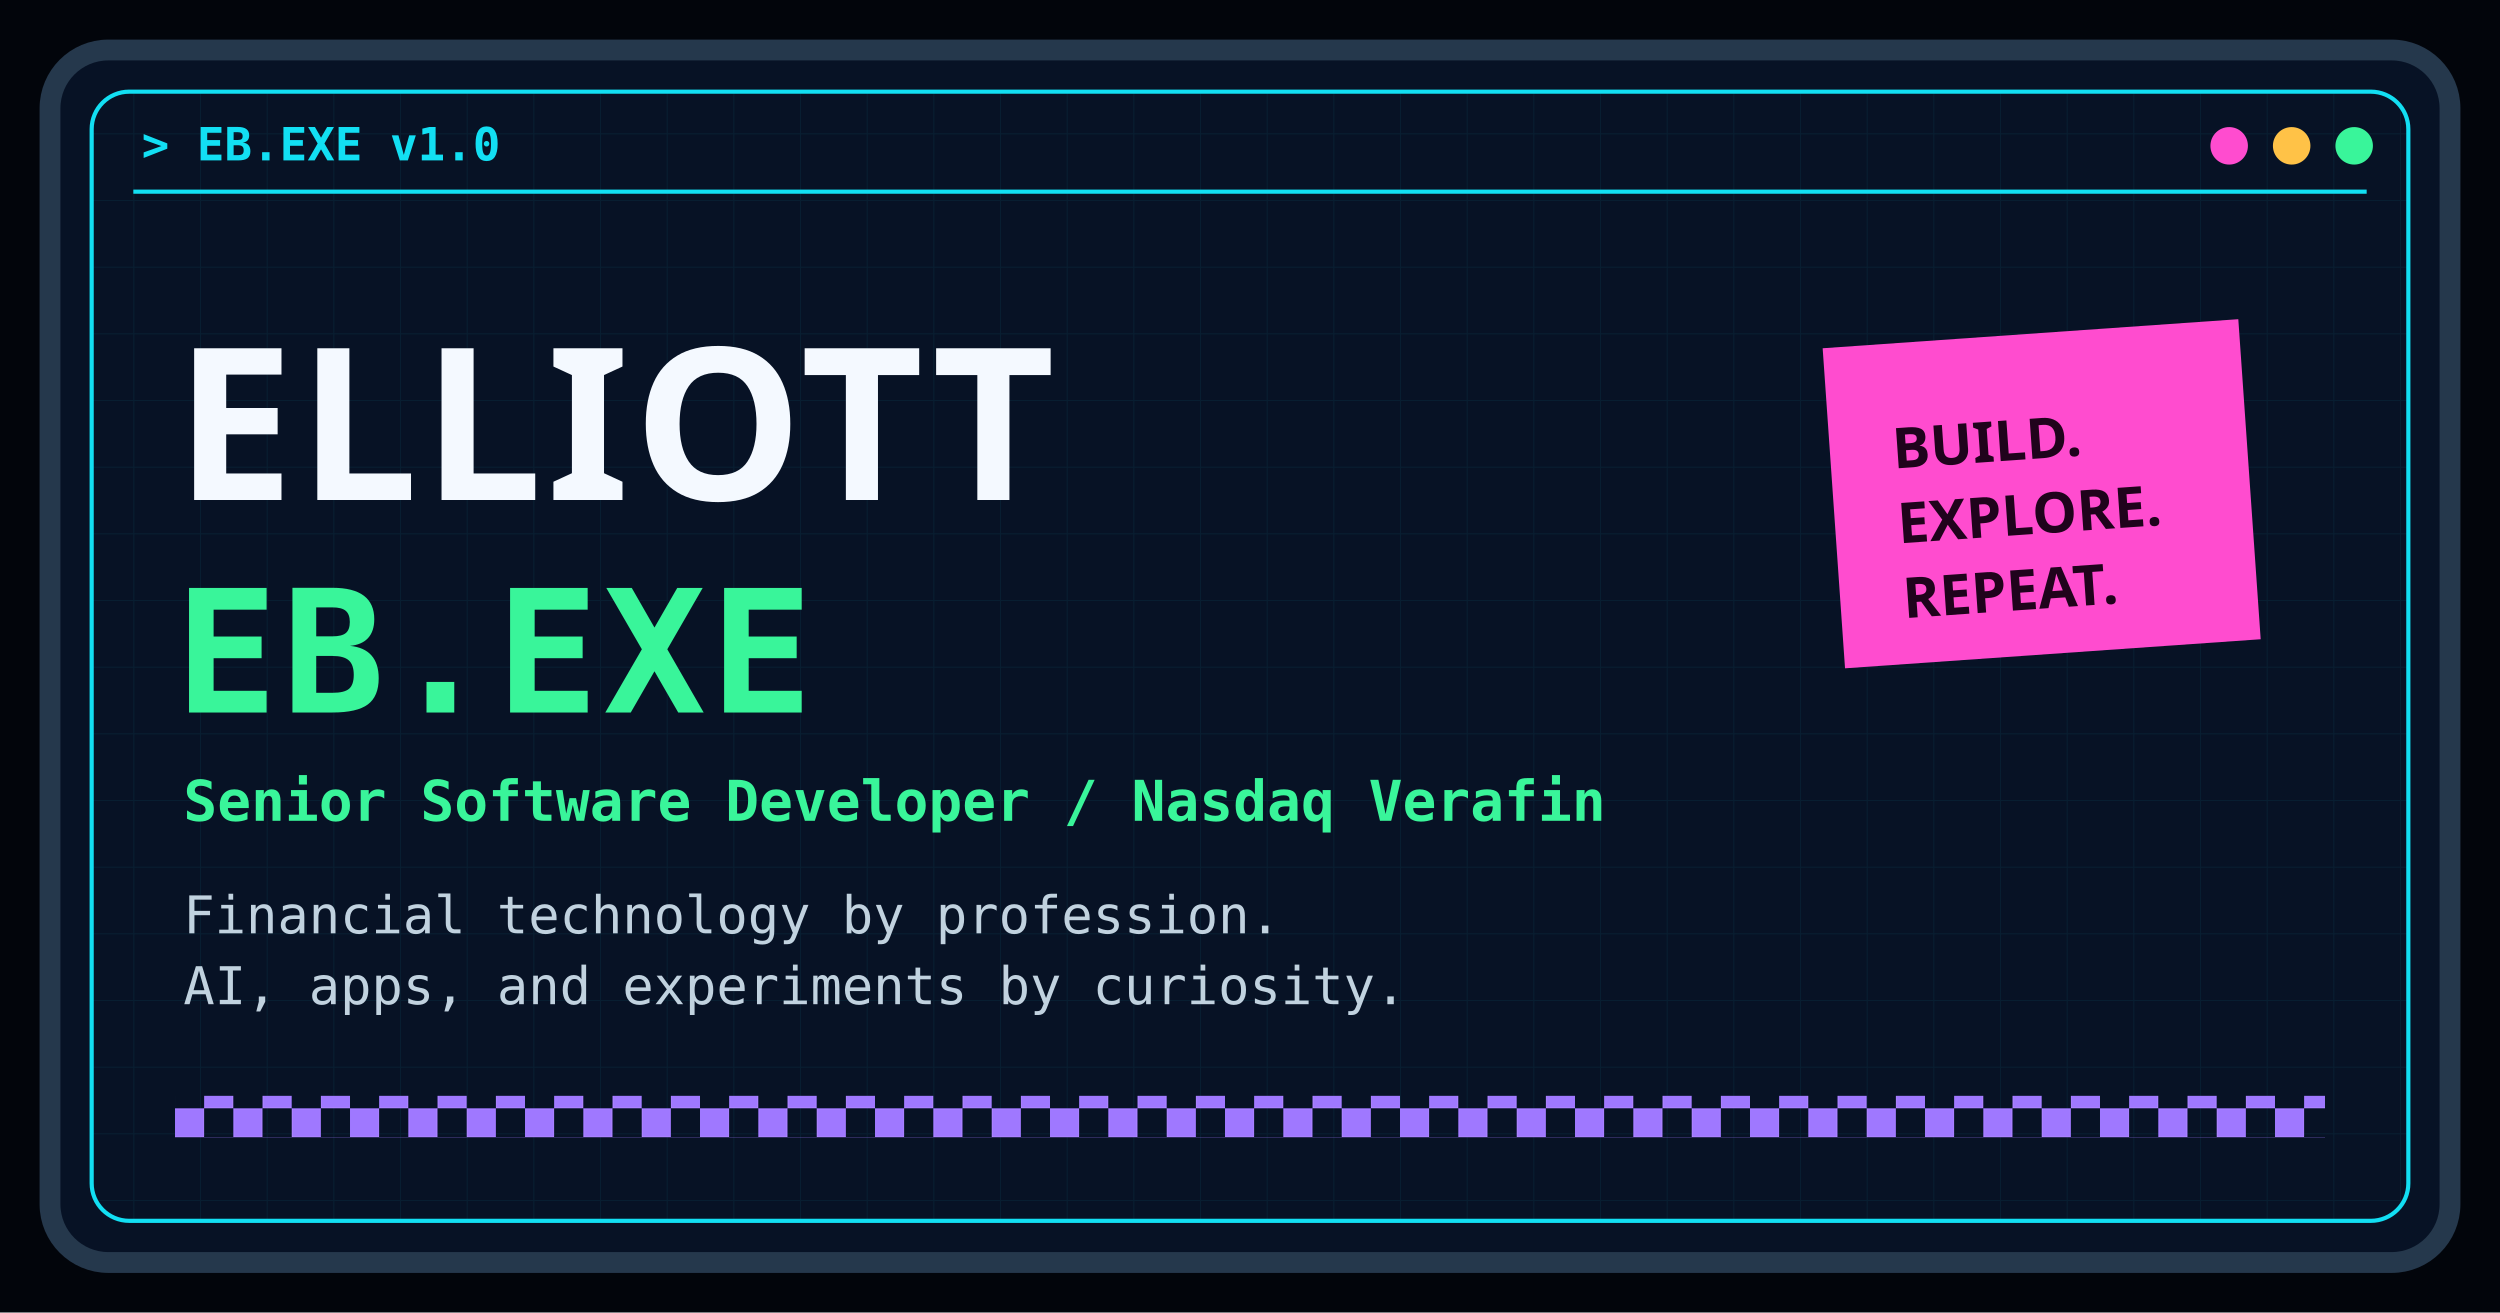
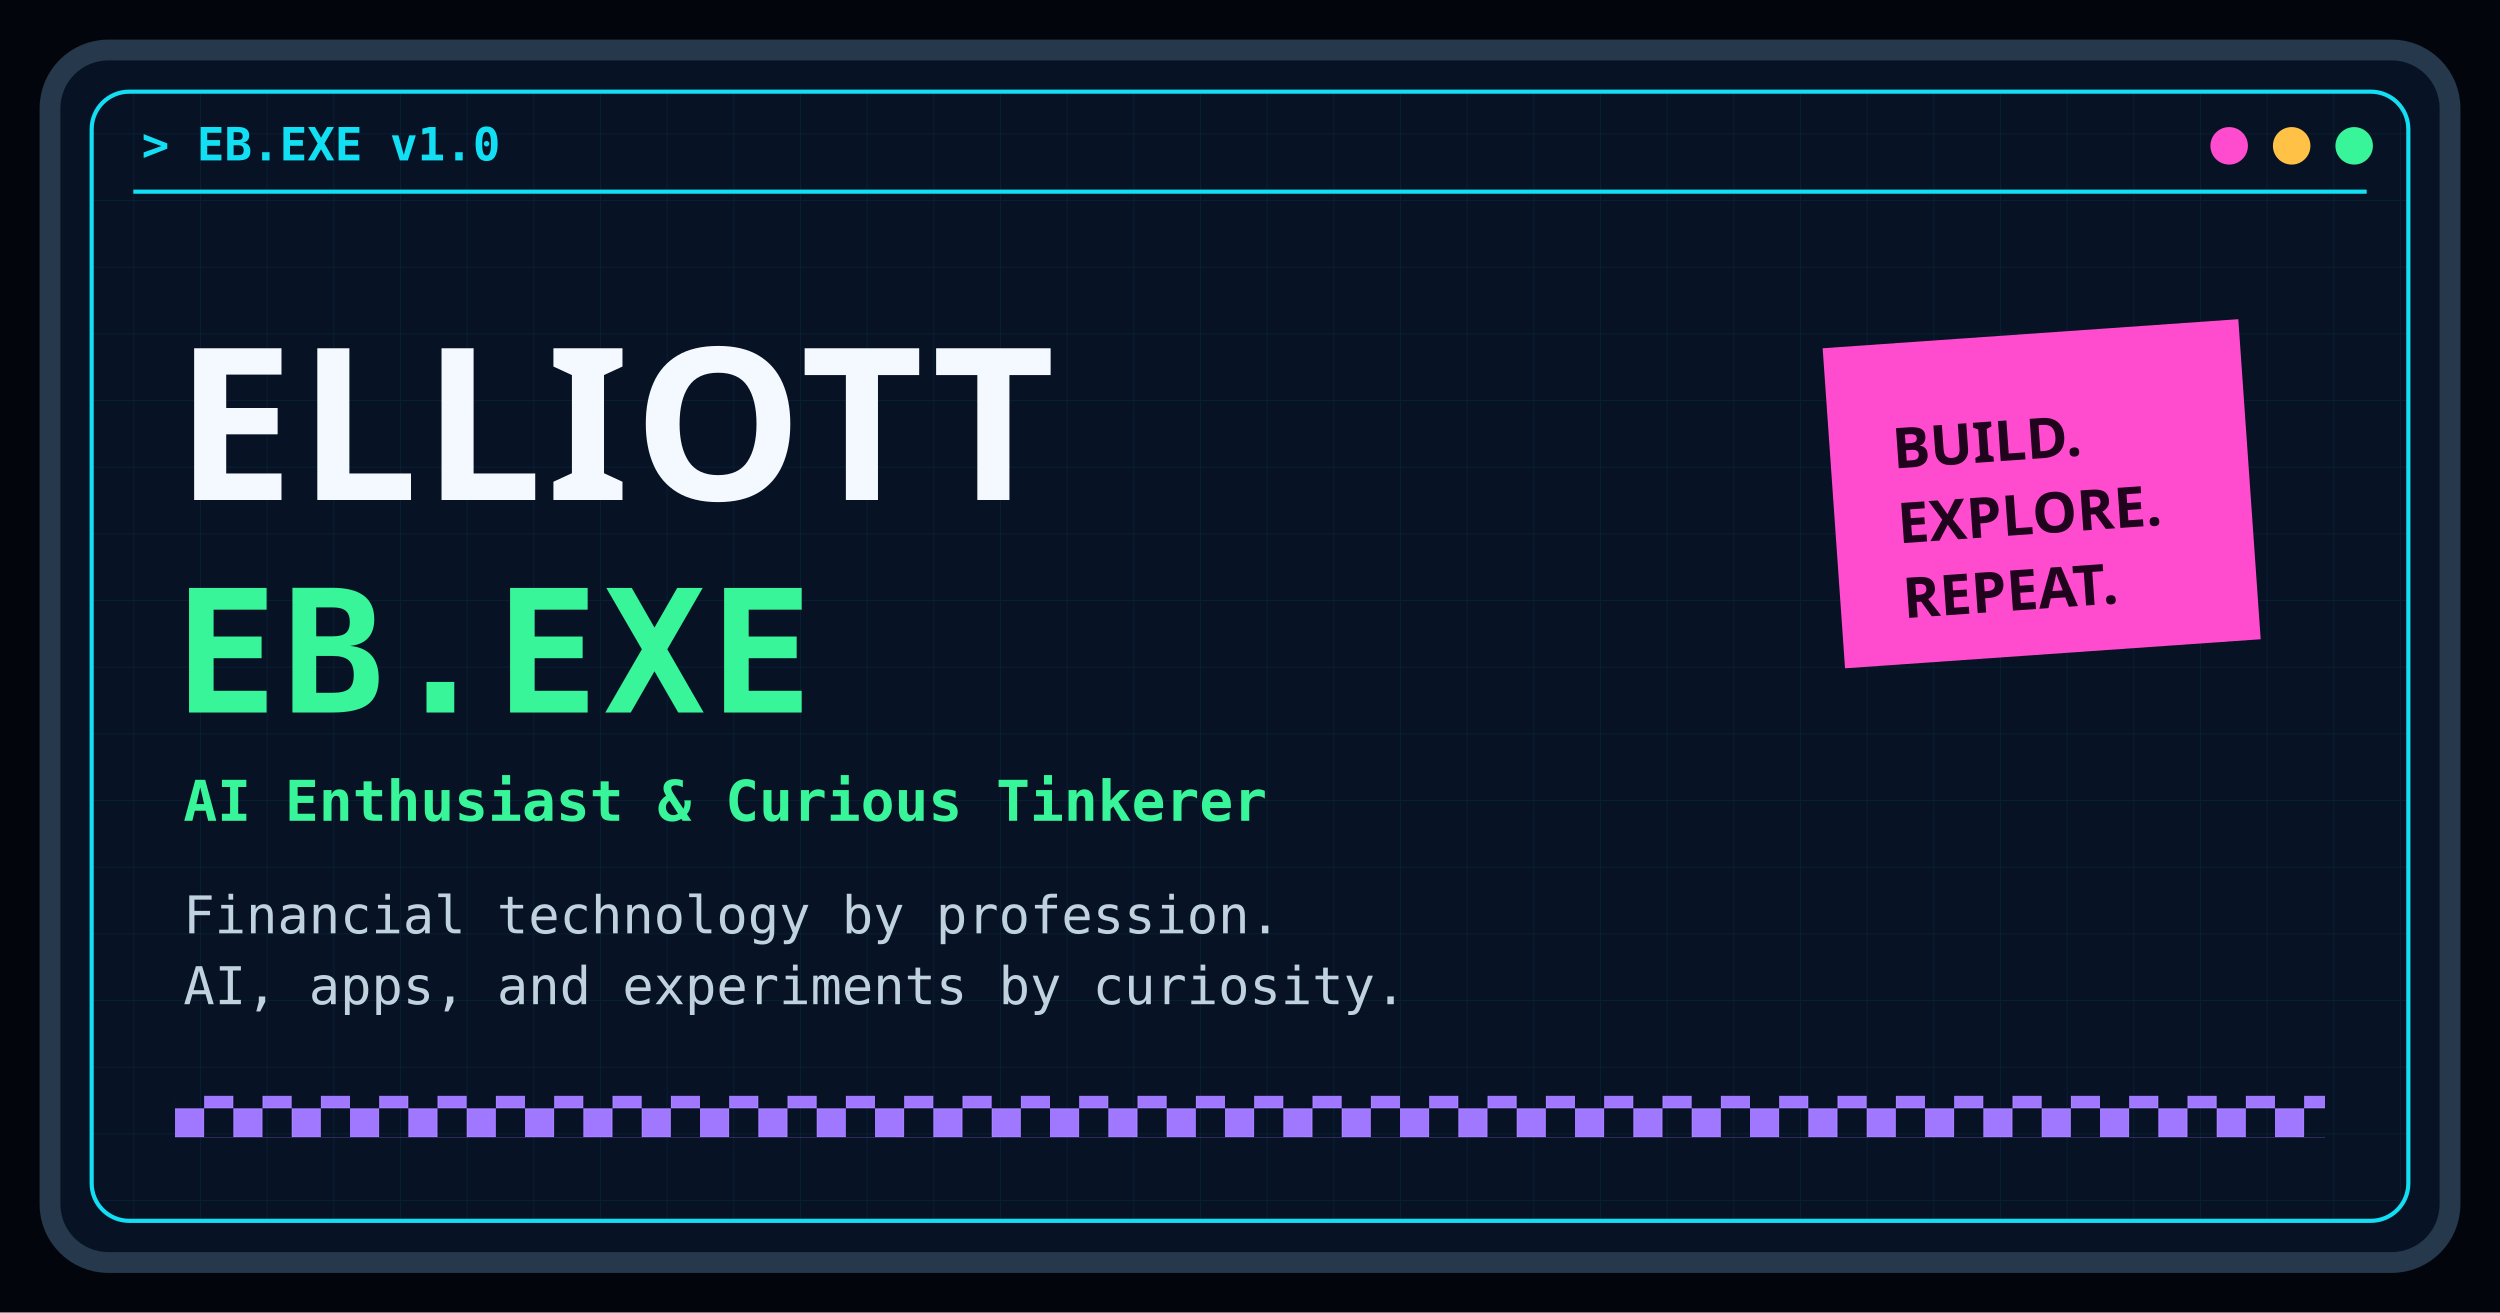
<svg xmlns="http://www.w3.org/2000/svg" width="1200" height="630" viewBox="0 0 1200 630" role="img" aria-labelledby="title desc">
  <defs>
    <pattern id="grid" width="32" height="32" patternUnits="userSpaceOnUse">
      <path d="M32 0H0v32" fill="none" stroke="#12dff3" stroke-opacity=".06" />
    </pattern>
    <pattern id="checks" width="28" height="28" patternUnits="userSpaceOnUse">
      <rect width="14" height="14" fill="#9f78ff" />
      <rect x="14" y="14" width="14" height="14" fill="#9f78ff" />
    </pattern>
  </defs>
  <rect width="1200" height="630" fill="#02050b" />
  <rect x="24" y="24" width="1152" height="582" rx="28" fill="#071225" stroke="#25384c" stroke-width="10" />
  <rect x="44" y="44" width="1112" height="542" rx="18" fill="url(#grid)" stroke="#12dff3" stroke-width="2" />
  <path d="M64 92H1136" stroke="#12dff3" stroke-width="2" />
  <text x="68" y="77" fill="#12dff3" font-family="monospace" font-size="22" font-weight="700">&gt; EB.EXE v1.0</text>
  <circle cx="1070" cy="70" r="9" fill="#ff4ccf" />
  <circle cx="1100" cy="70" r="9" fill="#ffc247" />
  <circle cx="1130" cy="70" r="9" fill="#39f59a" />
  <text x="84" y="240" fill="#f4f9ff" font-family="Arial Black, sans-serif" font-size="102" font-weight="900" letter-spacing="2">ELLIOTT</text>
  <text x="84" y="342" fill="#39f59a" font-family="monospace" font-size="82" font-weight="900" letter-spacing="2">EB.EXE</text>
-   <text x="88" y="394" fill="#39f59a" font-family="monospace" font-size="27" font-weight="700">Senior Software Developer / Nasdaq Verafin</text>
+   <text x="88" y="394" fill="#39f59a" font-family="monospace" font-size="27" font-weight="700">AI Enthusiast &amp; Curious Tinkerer</text>
  <text x="88" y="448" fill="#c1d2df" font-family="monospace" font-size="25">Financial technology by profession.</text>
  <text x="88" y="482" fill="#c1d2df" font-family="monospace" font-size="25">AI, apps, and experiments by curiosity.</text>
  <rect x="84" y="526" width="1032" height="20" fill="url(#checks)" />
  <rect x="880" y="160" width="200" height="154" fill="#ff4ccf" transform="rotate(-4 980 237)" />
  <text x="910" y="220" fill="#20031c" font-family="Arial Black, sans-serif" font-size="27" font-weight="900" transform="rotate(-4 980 237)">BUILD.</text>
  <text x="910" y="256" fill="#20031c" font-family="Arial Black, sans-serif" font-size="27" font-weight="900" transform="rotate(-4 980 237)">EXPLORE.</text>
  <text x="910" y="292" fill="#20031c" font-family="Arial Black, sans-serif" font-size="27" font-weight="900" transform="rotate(-4 980 237)">REPEAT.</text>
</svg>
